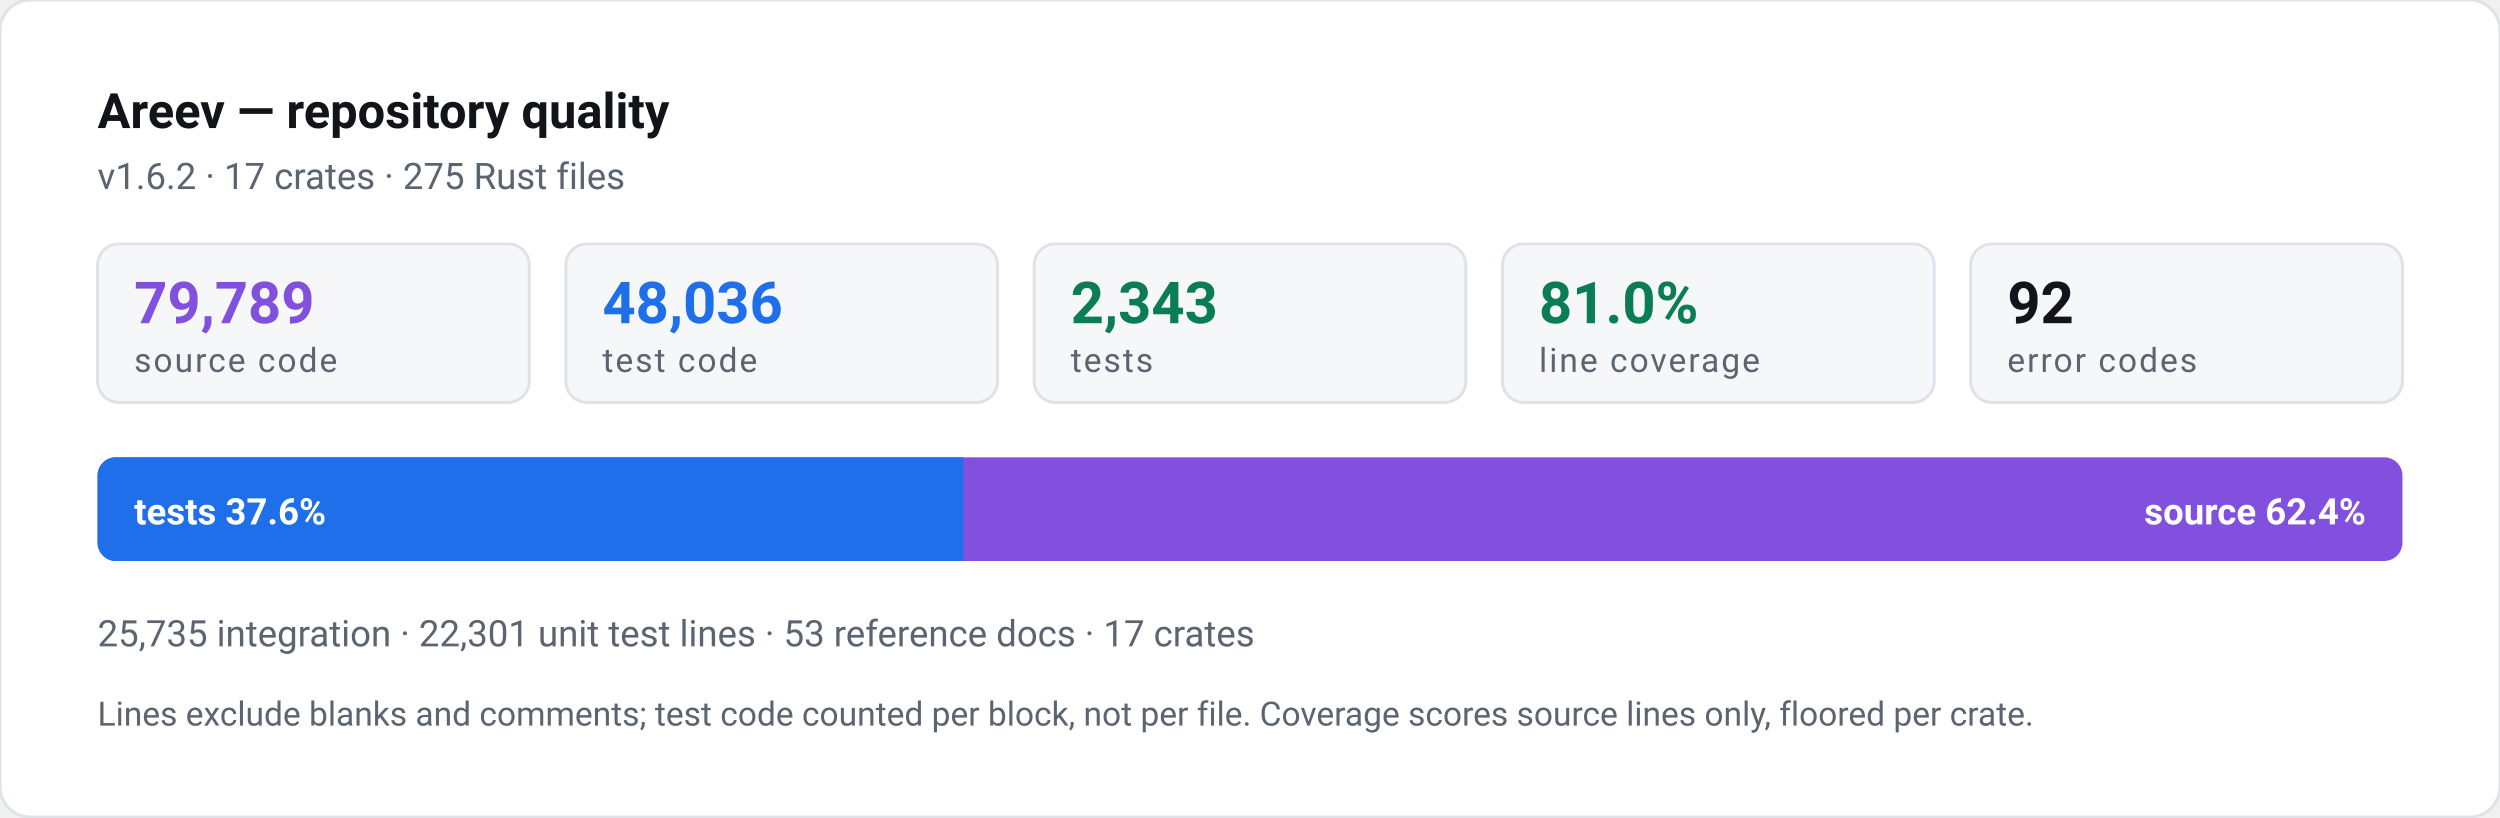
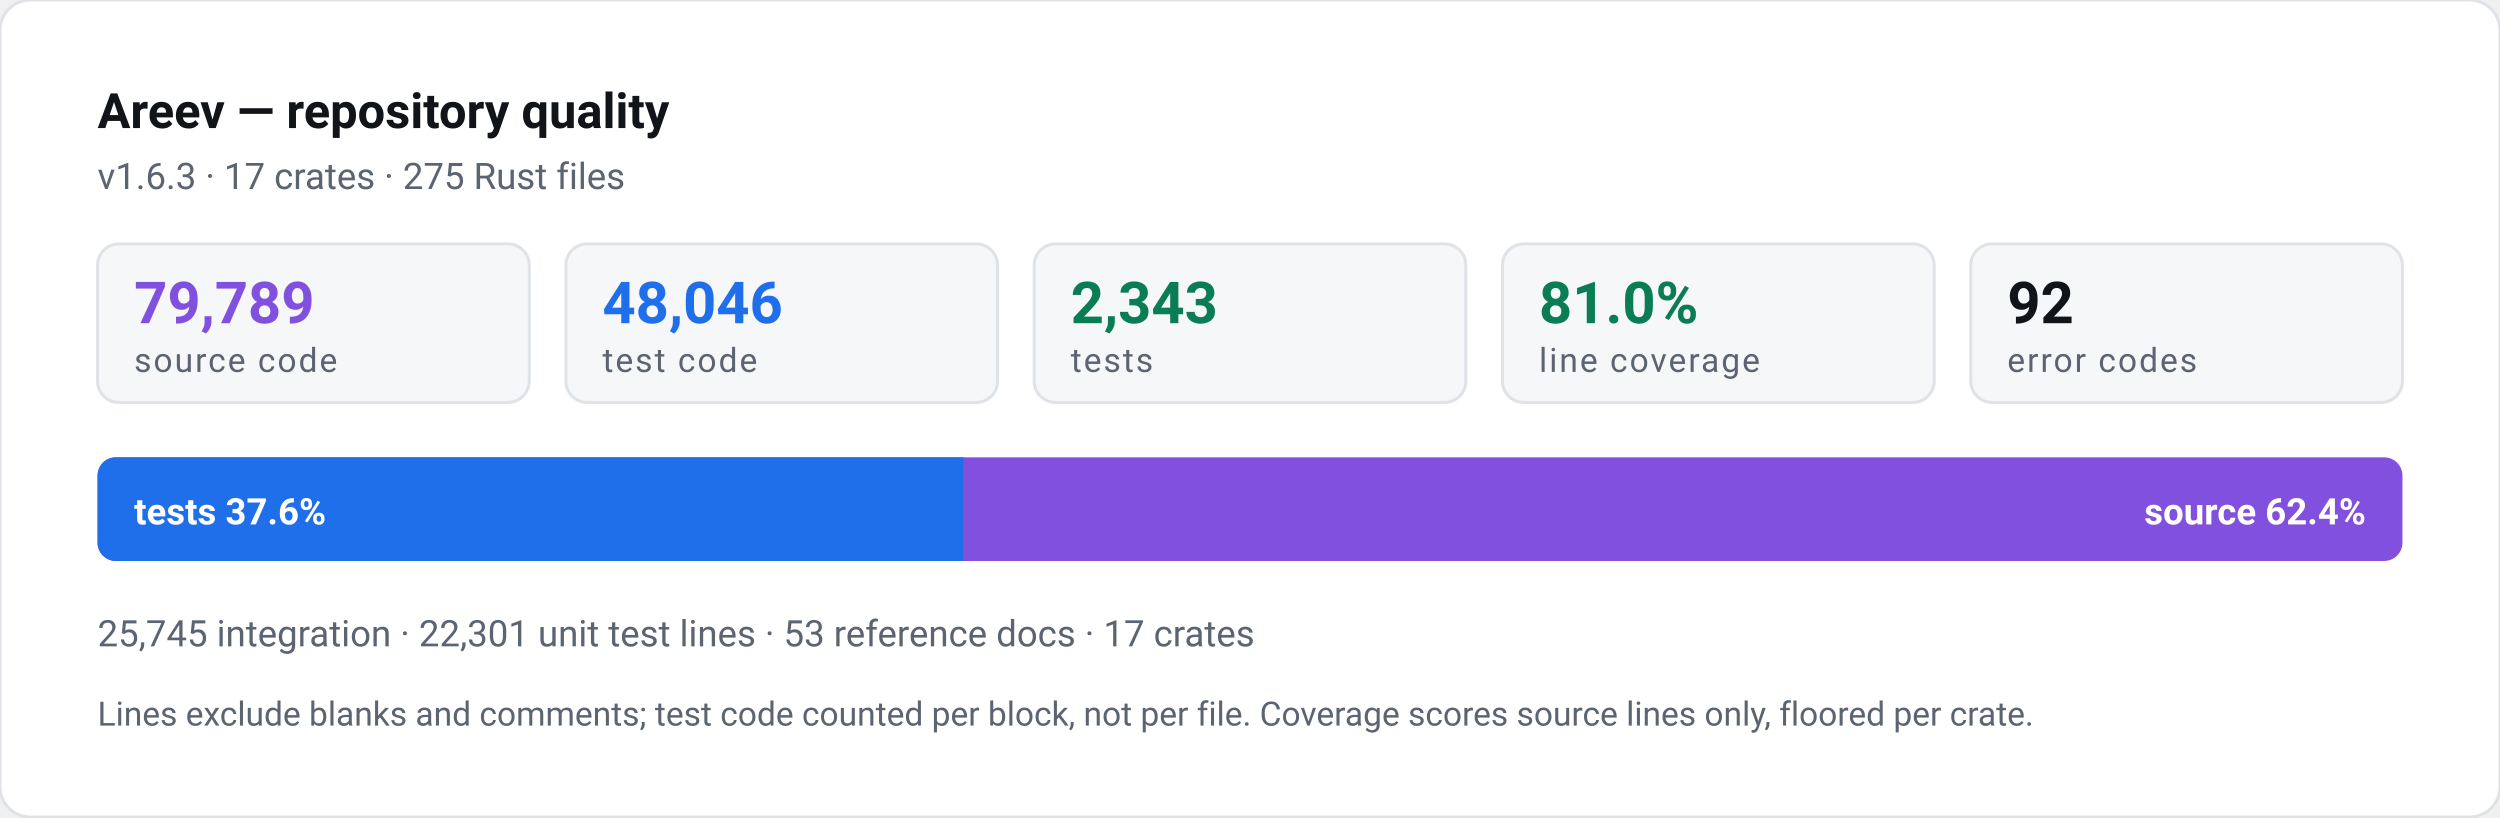
- <svg xmlns="http://www.w3.org/2000/svg" width="820" height="268" viewBox="0 0 820 268" role="img" aria-label="Areev repository quality: 48,036 lines of test code against 79,789 lines of source, 2,343 tests, 81.0% line coverage">
+ <svg xmlns="http://www.w3.org/2000/svg" width="820" height="268" viewBox="0 0 820 268" role="img" aria-label="Areev repository quality: 48,046 lines of test code against 79,789 lines of source, 2,343 tests, 81.0% line coverage">
  <style>text{font-family:ui-sans-serif,-apple-system,"Segoe UI",Roboto,Helvetica,Arial,sans-serif}.n{font-weight:700;font-variant-numeric:tabular-nums}.l{font-size:11px;letter-spacing:.06em;text-transform:uppercase}</style>
  <rect width="820" height="268" rx="10" fill="#ffffff" stroke="#dfe3e8" />
  <text x="32" y="42" class="n" font-size="16" fill="#111418">Areev — repository quality</text>
-   <text x="32" y="62" font-size="12" fill="#5b6470">v1.6.2 · 17 crates · 275 Rust files</text>
+   <text x="32" y="62" font-size="12" fill="#5b6470">v1.6.3 · 17 crates · 275 Rust files</text>
  <rect x="32.0" y="80" width="141.6" height="52" rx="7" fill="#f6f7f9" stroke="#dfe3e8" />
  <text x="44.0" y="106" class="n" font-size="19" fill="#8250df">79,789</text>
  <text x="44.0" y="122" class="l" fill="#5b6470">source code</text>
  <rect x="185.6" y="80" width="141.6" height="52" rx="7" fill="#f6f7f9" stroke="#dfe3e8" />
-   <text x="197.6" y="106" class="n" font-size="19" fill="#1f6feb">48,036</text>
+   <text x="197.6" y="106" class="n" font-size="19" fill="#1f6feb">48,046</text>
  <text x="197.6" y="122" class="l" fill="#5b6470">test code</text>
  <rect x="339.2" y="80" width="141.6" height="52" rx="7" fill="#f6f7f9" stroke="#dfe3e8" />
  <text x="351.2" y="106" class="n" font-size="19" fill="#0a7d55">2,343</text>
  <text x="351.2" y="122" class="l" fill="#5b6470">tests</text>
  <rect x="492.8" y="80" width="141.6" height="52" rx="7" fill="#f6f7f9" stroke="#dfe3e8" />
  <text x="504.8" y="106" class="n" font-size="19" fill="#0a7d55">81.0%</text>
  <text x="504.8" y="122" class="l" fill="#5b6470">line coverage</text>
  <rect x="646.4" y="80" width="141.6" height="52" rx="7" fill="#f6f7f9" stroke="#dfe3e8" />
  <text x="658.4" y="106" class="n" font-size="19" fill="#111418">92</text>
  <text x="658.4" y="122" class="l" fill="#5b6470">error codes</text>
  <rect x="32" y="150" width="756" height="34" rx="6" fill="#8250df" />
  <path d="M32 156a6 6 0 0 1 6-6h278v34h-278a6 6 0 0 1-6-6z" fill="#1f6feb" />
  <text x="44" y="172" class="n" font-size="12" fill="#ffffff">tests 37.6%</text>
  <text x="776" y="172" class="n" font-size="12" fill="#ffffff" text-anchor="end">source 62.4%</text>
-   <text x="32" y="212" font-size="12" fill="#5b6470">25,735 integration · 22,301 unit test lines · 53 reference docs · 17 crates</text>
+   <text x="32" y="212" font-size="12" fill="#5b6470">25,745 integration · 22,301 unit test lines · 53 reference docs · 17 crates</text>
  <text x="32" y="238" font-size="11" fill="#5b6470">Lines exclude blanks and comments; test code counted per block, not per file. Coverage scores source lines only, floored per crate.</text>
</svg>
